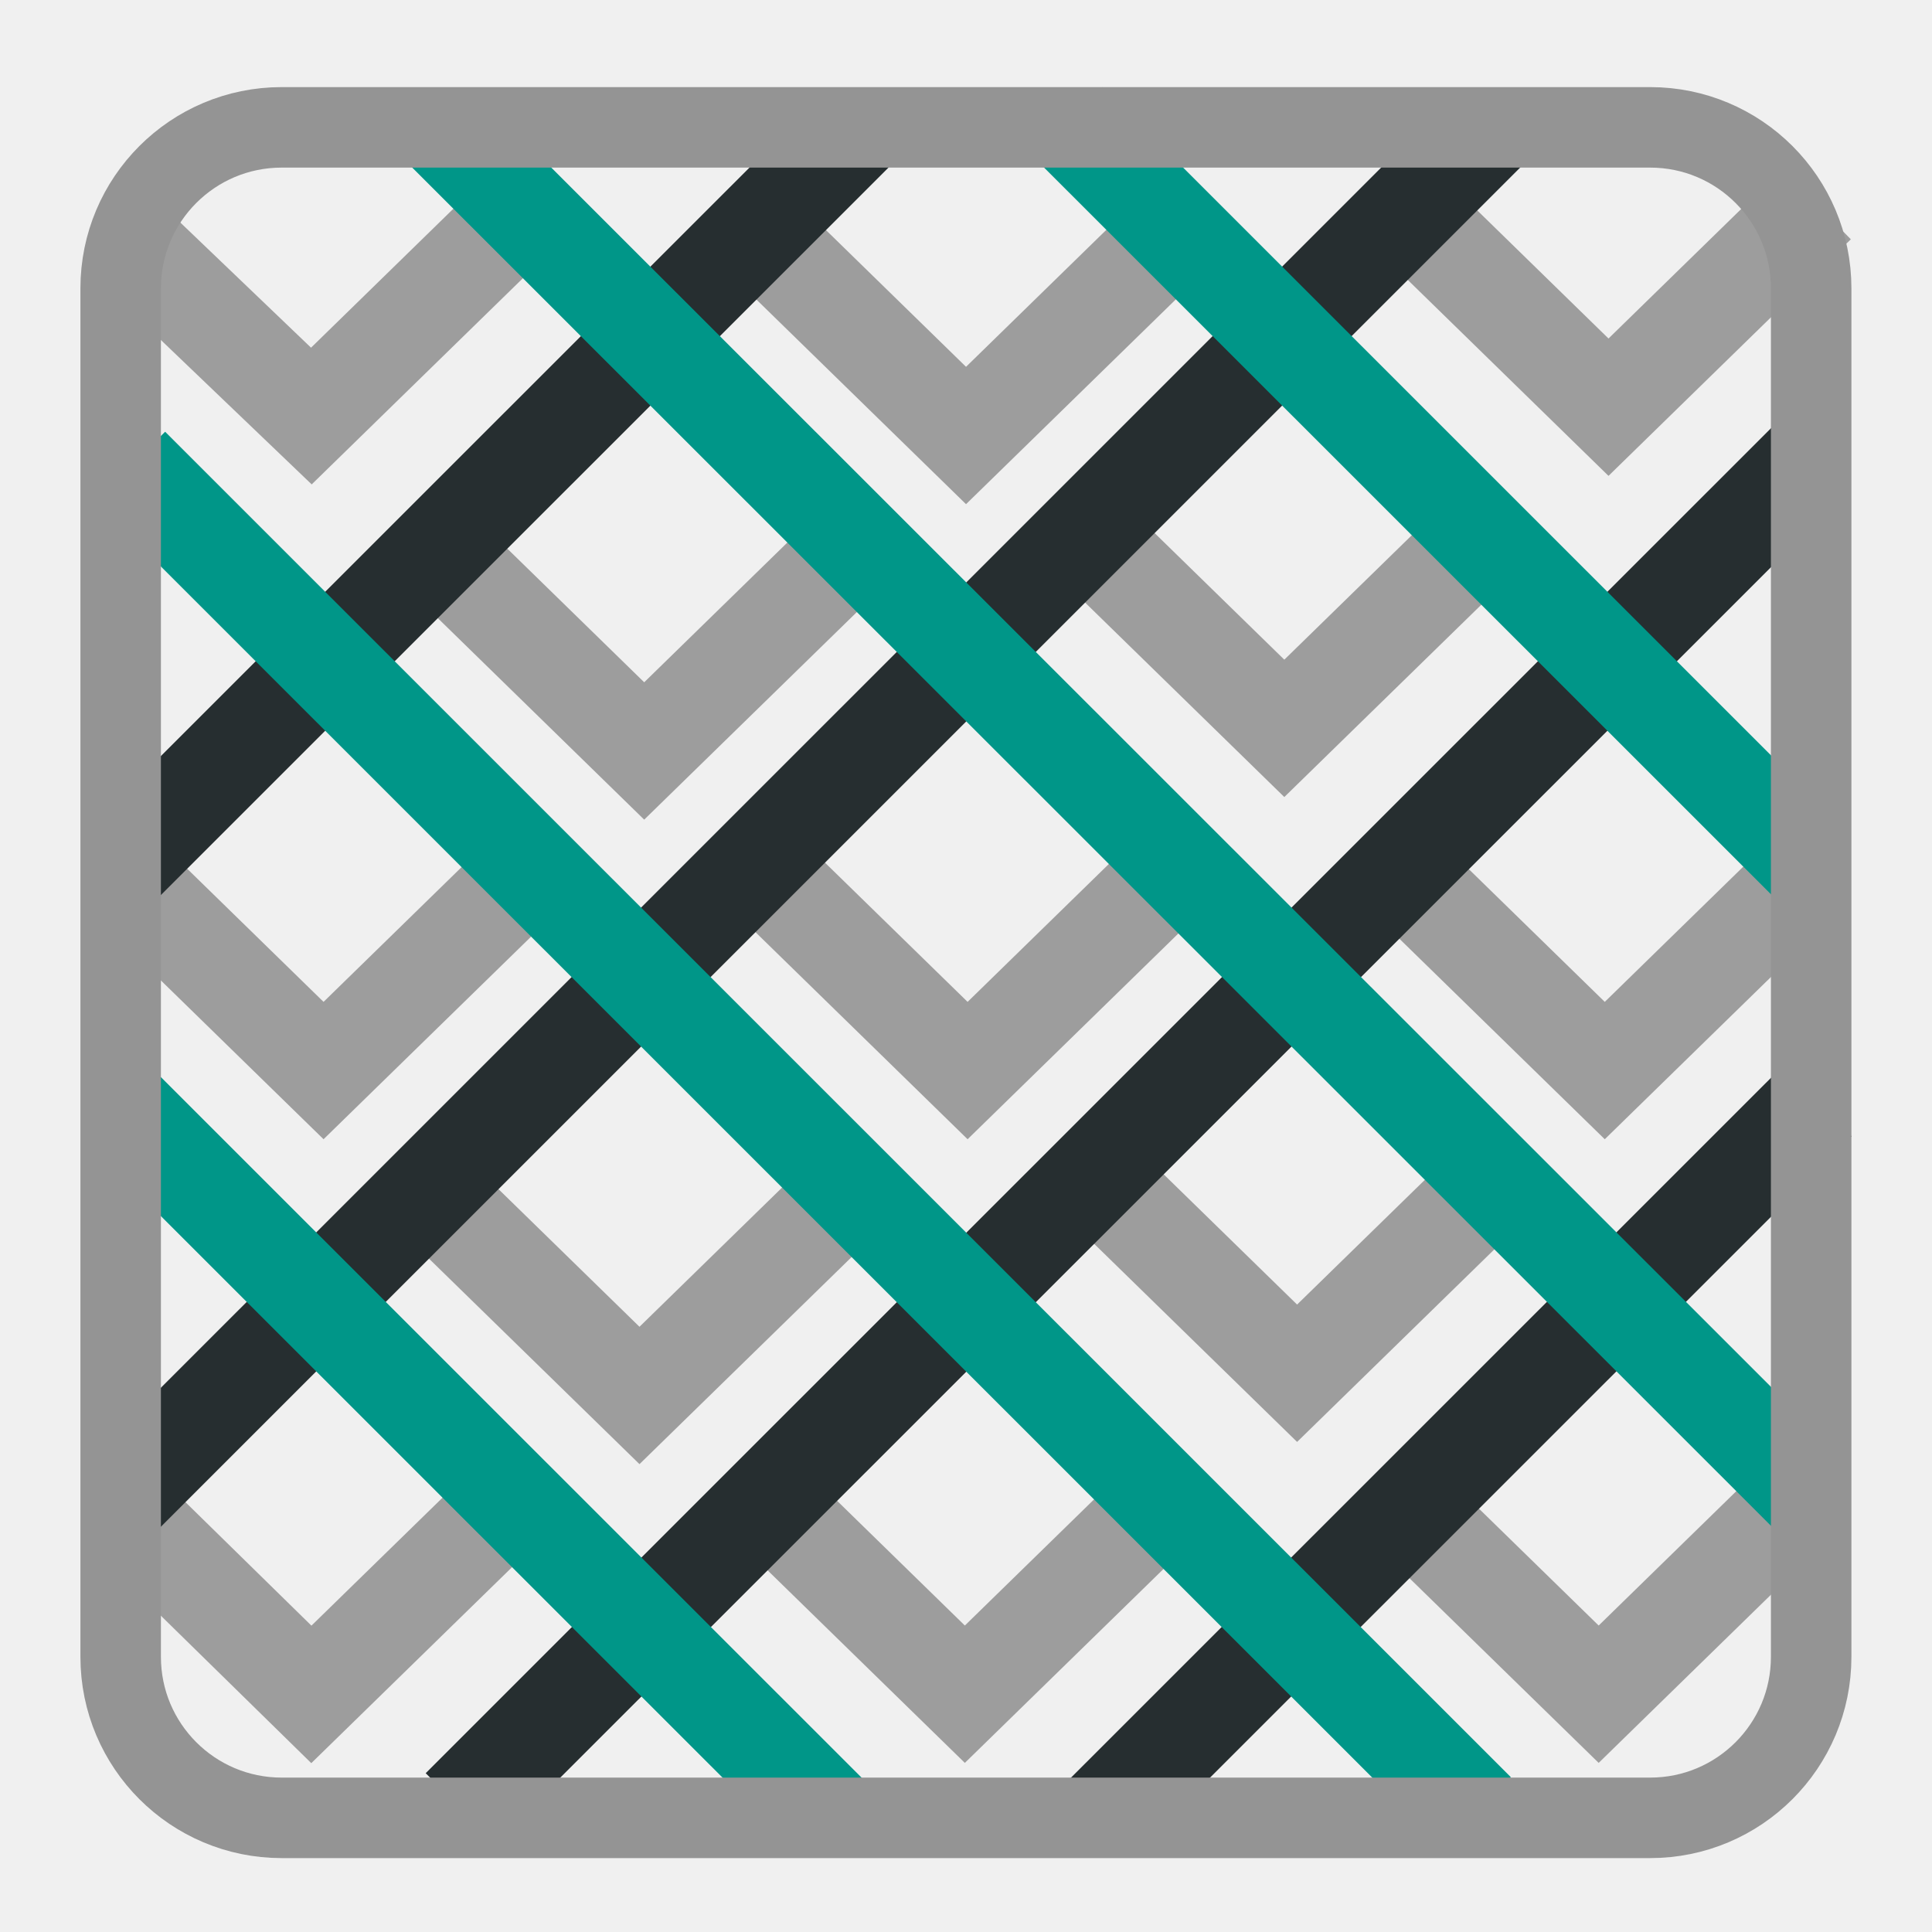
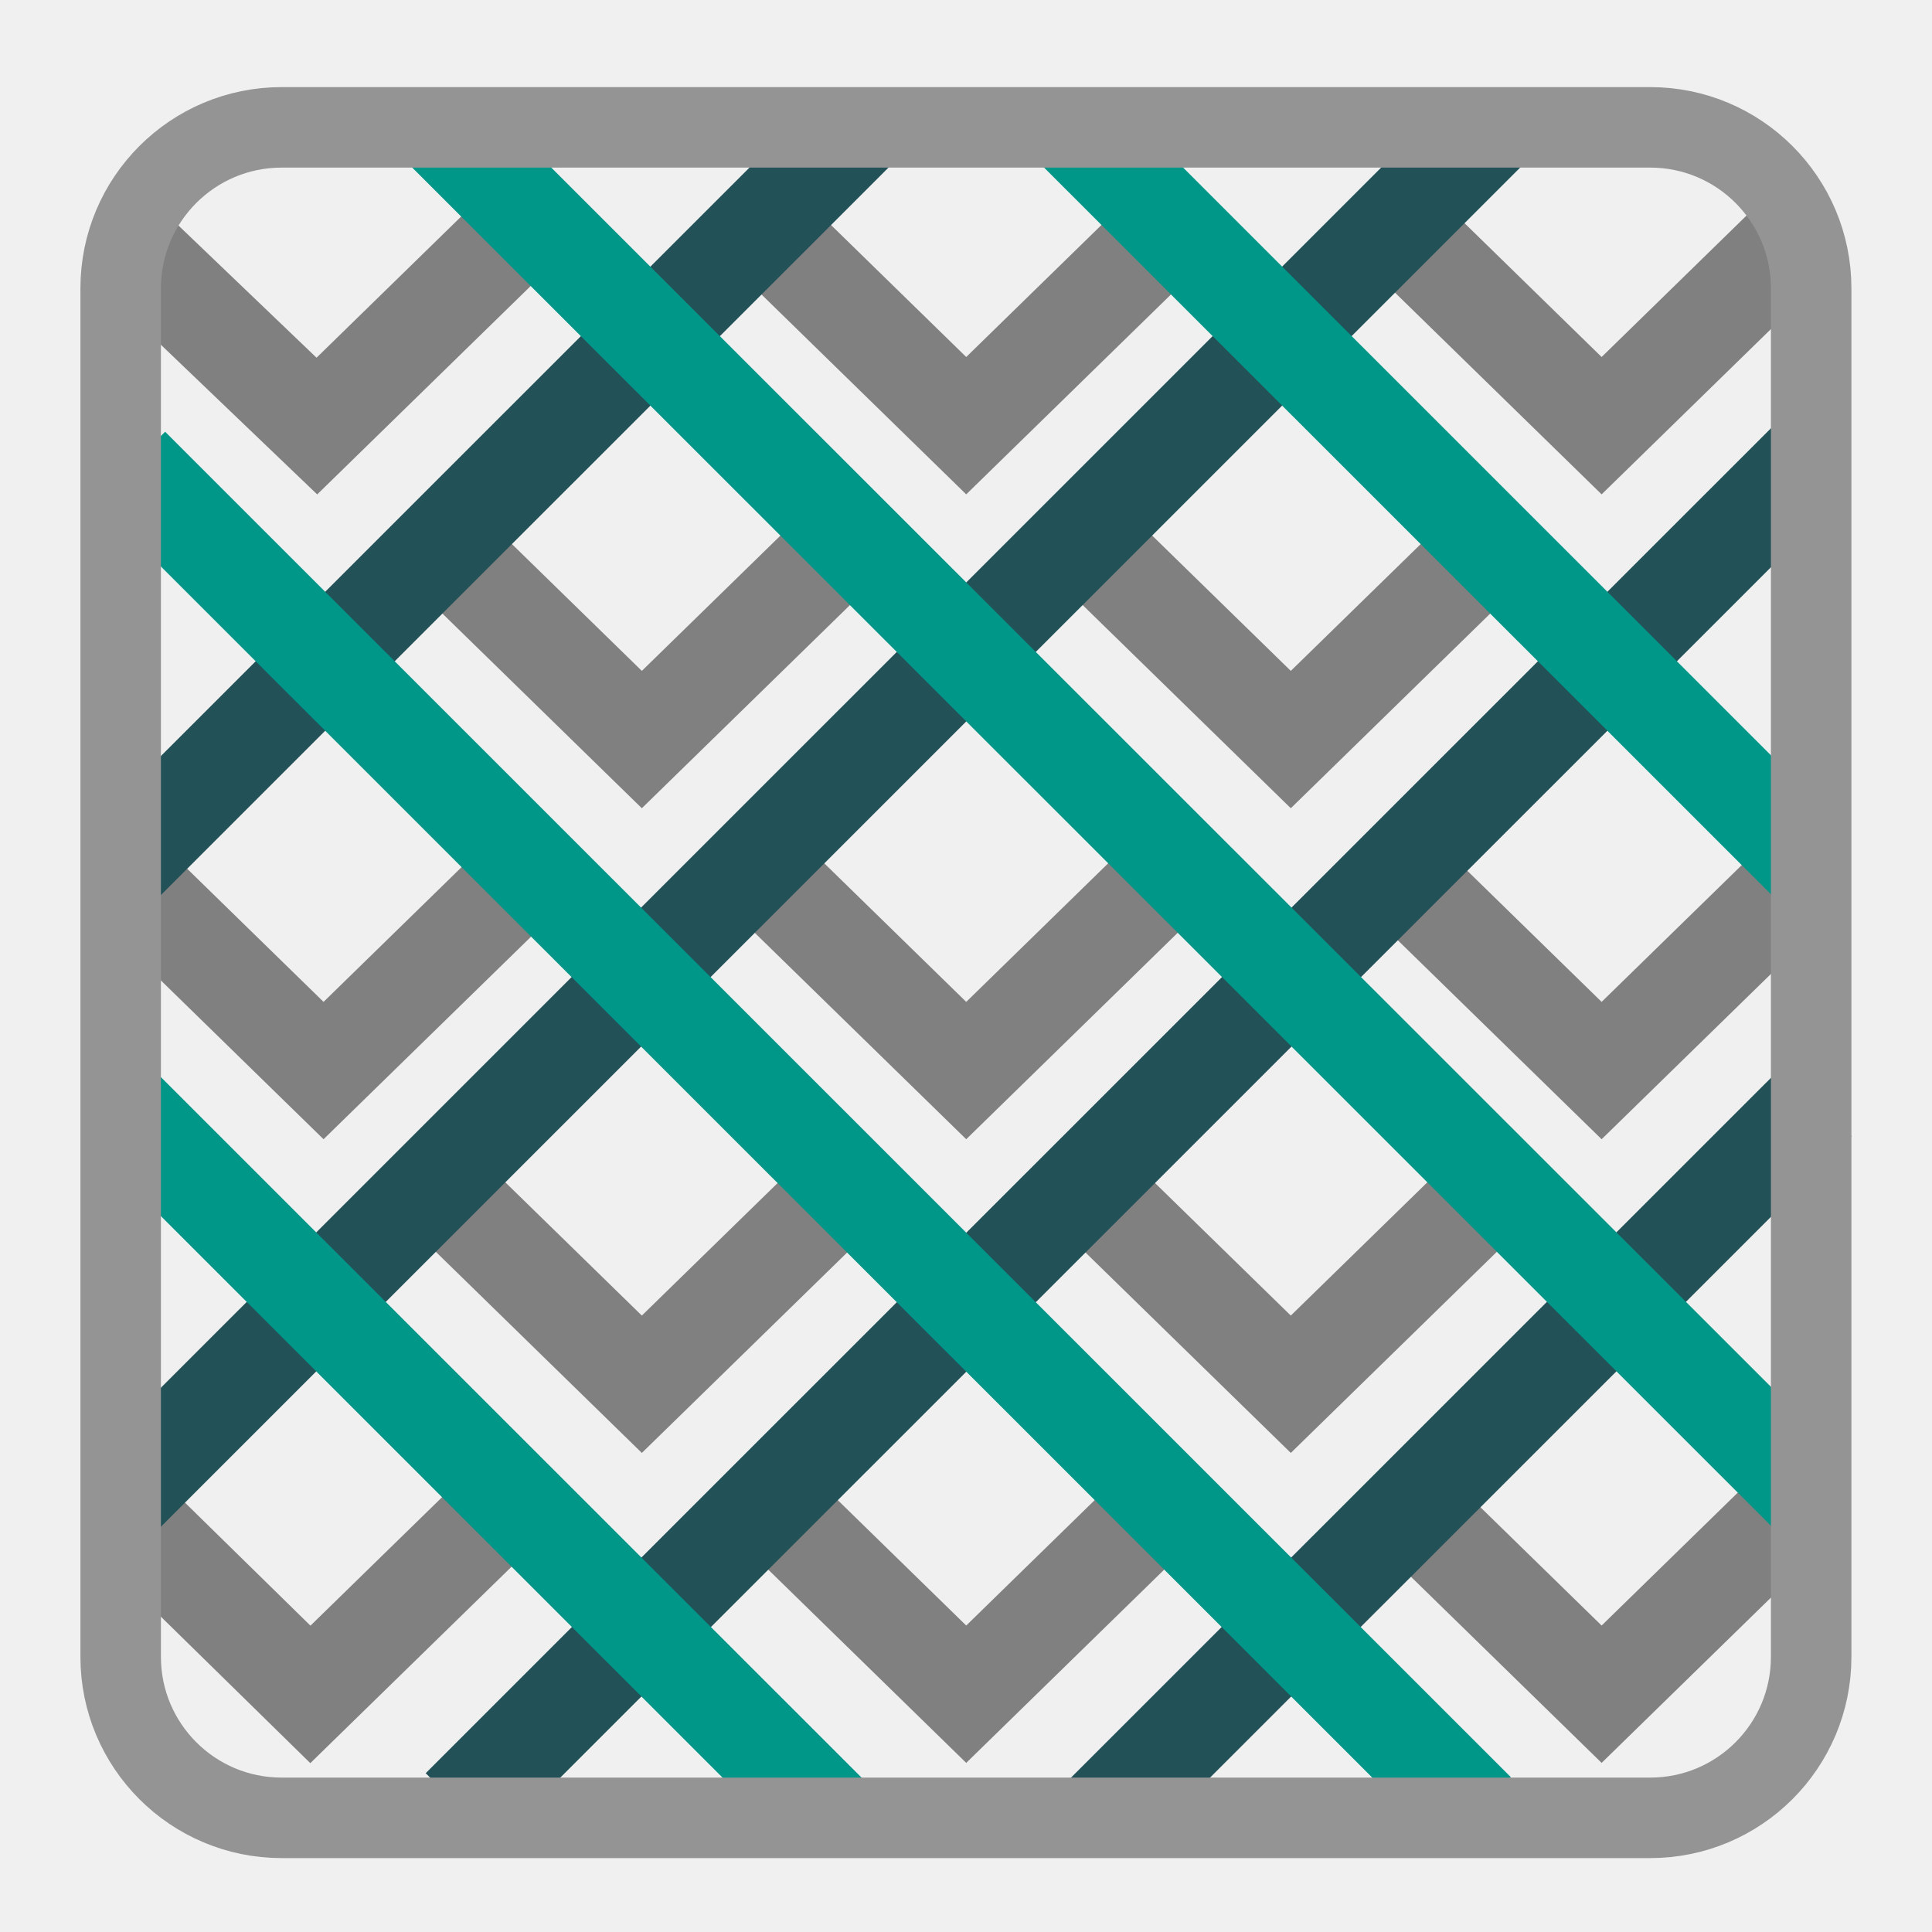
<svg xmlns="http://www.w3.org/2000/svg" width="24" height="24" viewBox="0 0 24 24" version="1.1" id="svg3" xml:space="preserve">
  <defs id="defs3">
    <clipPath id="clip0_8991_35043">
      <rect width="10" height="10" fill="white" id="rect5" />
    </clipPath>
    <clipPath id="clip0_8991_35043-9">
      <rect width="10" height="10" fill="#ffffff" id="rect5-5" x="0" y="0" />
    </clipPath>
    <clipPath id="clip0_8991_35043-1">
      <rect width="10" height="10" fill="#ffffff" id="rect5-0" x="0" y="0" />
    </clipPath>
    <clipPath id="clip0_252_3415">
      <rect width="10" height="10" fill="white" id="rect20" />
    </clipPath>
    <clipPath id="clip0_50_344">
      <rect width="10" height="10" fill="white" id="rect35" />
    </clipPath>
  </defs>
  <g style="display:inline;fill:none" id="g13" transform="matrix(2.442182,0,0,2.441627,-0.2072944,-0.131007)">
    <g clip-path="url(#clip0_50_344)" id="g35">
-       <g id="g27" transform="translate(-0.00133884,0.08835169)" style="stroke:#4b4b4b;stroke-opacity:0.5">
-         <path d="m 2.305,2.753 1.058,1.033 1.058,-1.033" stroke="#707273" stroke-width="0.5" id="path1-6" style="display:inline;stroke:#4b4b4b;stroke-opacity:0.5" />
-         <path d="m 3.942,1.148 1.058,1.033 1.058,-1.033" stroke="#707273" stroke-width="0.5" id="path3-1" style="display:inline;stroke:#4b4b4b;stroke-opacity:0.5" />
-         <path d="m 5.561,2.638 1.058,1.033 1.058,-1.033" stroke="#707273" stroke-width="0.5" id="path5" style="display:inline;stroke:#4b4b4b;stroke-opacity:0.5" />
-         <path d="m 3.95,4.379 1.058,1.033 1.058,-1.033" stroke="#707273" stroke-width="0.5" id="path7-3" style="display:inline;stroke:#4b4b4b;stroke-opacity:0.5" />
-         <path d="m 5.626,5.919 1.058,1.033 1.058,-1.033" stroke="#707273" stroke-width="0.5" id="path9-2" style="display:inline;stroke:#4b4b4b;stroke-opacity:0.5" />
-         <path d="m 7.191,4.379 1.058,1.033 1.058,-1.033" stroke="#707273" stroke-width="0.5" id="path11-1" style="display:inline;stroke:#4b4b4b;stroke-opacity:0.5" />
-         <path d="m 3.936,7.552 1.058,1.033 1.058,-1.033" stroke="#707273" stroke-width="0.5" id="path13" style="display:inline;stroke:#4b4b4b;stroke-opacity:0.5" />
-         <path d="m 7.16,7.552 1.058,1.033 1.058,-1.033" stroke="#707273" stroke-width="0.5" id="path15" style="display:inline;stroke:#4b4b4b;stroke-opacity:0.5" />
-         <path d="m 2.281,6.032 1.058,1.033 1.058,-1.033" stroke="#707273" stroke-width="0.5" id="path17" style="display:inline;stroke:#4b4b4b;stroke-opacity:0.5" />
-         <path d="m 0.746,7.68 0.924,0.906 1.058,-1.033" stroke="#707273" stroke-width="0.5" id="path19" style="display:inline;stroke:#4b4b4b;stroke-opacity:0.5" />
-         <path d="m 0.674,4.379 1.058,1.033 1.058,-1.033" stroke="#707273" stroke-width="0.5" id="path21" style="display:inline;stroke:#4b4b4b;stroke-opacity:0.5" />
-         <path d="m 0.678,1.132 0.992,0.95 1.058,-1.033" stroke="#707273" stroke-width="0.5" id="path23" style="display:inline;stroke:#4b4b4b;stroke-opacity:0.5" />
-         <path d="m 7.21,1.004 1.058,1.033 1.058,-1.033" stroke="#707273" stroke-width="0.5" id="path25" style="display:inline;stroke:#4b4b4b;stroke-opacity:0.5" />
+       <g id="g27" transform="translate(-0.00133884,0.08835169)" style="stroke:#808080;stroke-opacity:1">
+         <path d="m 7.175,7.552 1.058,1.033 1.058,-1.033" stroke="#707273" stroke-width="0.5" id="path15" style="display:inline;fill:none;stroke:#808080;stroke-opacity:1" />
+         <path d="m 7.175,4.379 1.058,1.033 1.058,-1.033" stroke="#707273" stroke-width="0.5" id="path11-1" style="display:inline;fill:none;stroke:#808080;stroke-opacity:1" />
+         <path d="m 7.175,1.098 1.058,1.033 1.058,-1.033" stroke="#707273" stroke-width="0.5" id="path25" style="display:inline;fill:none;stroke:#808080;stroke-opacity:1" />
+         <path d="m 5.594,5.975 1.058,1.033 1.058,-1.033" stroke="#707273" stroke-width="0.5" id="path9-2" style="display:inline;stroke:#808080;stroke-opacity:1" />
+         <path d="m 5.594,2.695 1.058,1.033 1.058,-1.033" stroke="#707273" stroke-width="0.5" id="path5" style="display:inline;fill:none;stroke:#808080;stroke-opacity:1" />
+         <path d="m 3.943,7.552 1.058,1.033 1.058,-1.033" stroke="#707273" stroke-width="0.5" id="path13" style="display:inline;stroke:#808080;stroke-opacity:1" />
+         <path d="m 3.943,4.379 1.058,1.033 1.058,-1.033" stroke="#707273" stroke-width="0.5" id="path7-3" style="display:inline;fill:none;stroke:#808080;stroke-opacity:1" />
+         <path d="m 3.943,1.098 1.058,1.033 1.058,-1.033" stroke="#707273" stroke-width="0.5" id="path3-1" style="display:inline;fill:none;stroke:#808080;stroke-opacity:1" />
+         <path d="m 2.293,5.975 1.058,1.033 1.058,-1.033" stroke="#707273" stroke-width="0.5" id="path17" style="display:inline;stroke:#808080;stroke-opacity:1" />
+         <path d="m 2.293,2.695 1.058,1.033 1.058,-1.033" stroke="#707273" stroke-width="0.5" id="path1-6" style="display:inline;fill:none;stroke:#808080;stroke-opacity:1" />
+         <path d="m 0.741,7.68 0.924,0.906 1.058,-1.033" stroke="#707273" stroke-width="0.5" id="path19" style="display:inline;stroke:#808080;stroke-opacity:1" />
+         <path d="m 0.674,4.379 1.058,1.033 1.058,-1.033" stroke="#707273" stroke-width="0.5" id="path21" style="display:inline;stroke:#808080;stroke-opacity:1" />
+         <path d="m 0.706,1.183 0.992,0.95 1.058,-1.033" stroke="#707273" stroke-width="0.5" id="path23" style="display:inline;stroke:#808080;stroke-opacity:1" />
      </g>
-       <path d="M 9.326,5.658 5.677,9.307" stroke="#262e30" stroke-width="0.5" id="path28" />
-       <path d="M 4.433,0.724 0.674,4.483" stroke="#262e30" stroke-width="0.5" id="path29" />
-       <path d="M 9.272,2.407 2.427,9.252" stroke="#262e30" stroke-width="0.5" id="path30" />
-       <path d="M 7.677,0.693 0.684,7.687" stroke="#262e30" stroke-width="0.5" id="path31" style="display:inline" />
+       <path d="M 9.326,5.658 5.677,9.307" stroke="#262e30" stroke-width="0.5" id="path28" style="display:inline;stroke-width:0.5;stroke-dasharray:none;stroke:#225158;stroke-opacity:1" />
+       <path d="M 4.433,0.724 0.674,4.483" stroke="#262e30" stroke-width="0.5" id="path29" style="display:inline;stroke-width:0.5;stroke-dasharray:none;stroke:#225158;stroke-opacity:1" />
+       <path d="M 9.272,2.407 2.427,9.252" stroke="#262e30" stroke-width="0.5" id="path30" style="display:inline;stroke-width:0.5;stroke-dasharray:none;stroke:#225158;stroke-opacity:1" />
+       <path d="M 7.677,0.693 0.684,7.687" stroke="#262e30" stroke-width="0.5" id="path31" style="display:inline;stroke-width:0.5;stroke-dasharray:none;stroke:#225158;stroke-opacity:1" />
      <path d="M 4.342,9.326 0.693,5.677" stroke="#262e30" stroke-width="0.5" id="path32" style="display:inline;stroke:#009688;stroke-opacity:1" />
      <path d="M 9.276,4.433 5.517,0.674" stroke="#262e30" stroke-width="0.5" id="path33" style="display:inline;stroke:#009688;stroke-opacity:1" />
      <path d="M 7.593,9.272 0.748,2.427" stroke="#262e30" stroke-width="0.5" id="path34" style="display:inline;stroke:#009688;stroke-opacity:1" />
      <path d="M 9.307,7.677 2.313,0.684" stroke="#262e30" stroke-width="0.5" id="path35" style="display:inline;stroke:#009688;stroke-opacity:1" />
    </g>
  </g>
  <g style="display:inline;fill:none" id="g3" transform="matrix(2.436159,0,0,2.527267,-0.1713723,-0.3838961)" />
  <path d="m 3.499,1.582 h 17 a 2,2 0 0 1 2,2 v 17 a 2,2 0 0 1 -2,2 h -17 a 2,2 0 0 1 -2,-2 V 3.582 a 2,2 0 0 1 2,-2 z" style="display:inline;fill:none;stroke:#949494;stroke-linecap:round;stroke-linejoin:round" id="path3" />
</svg>
